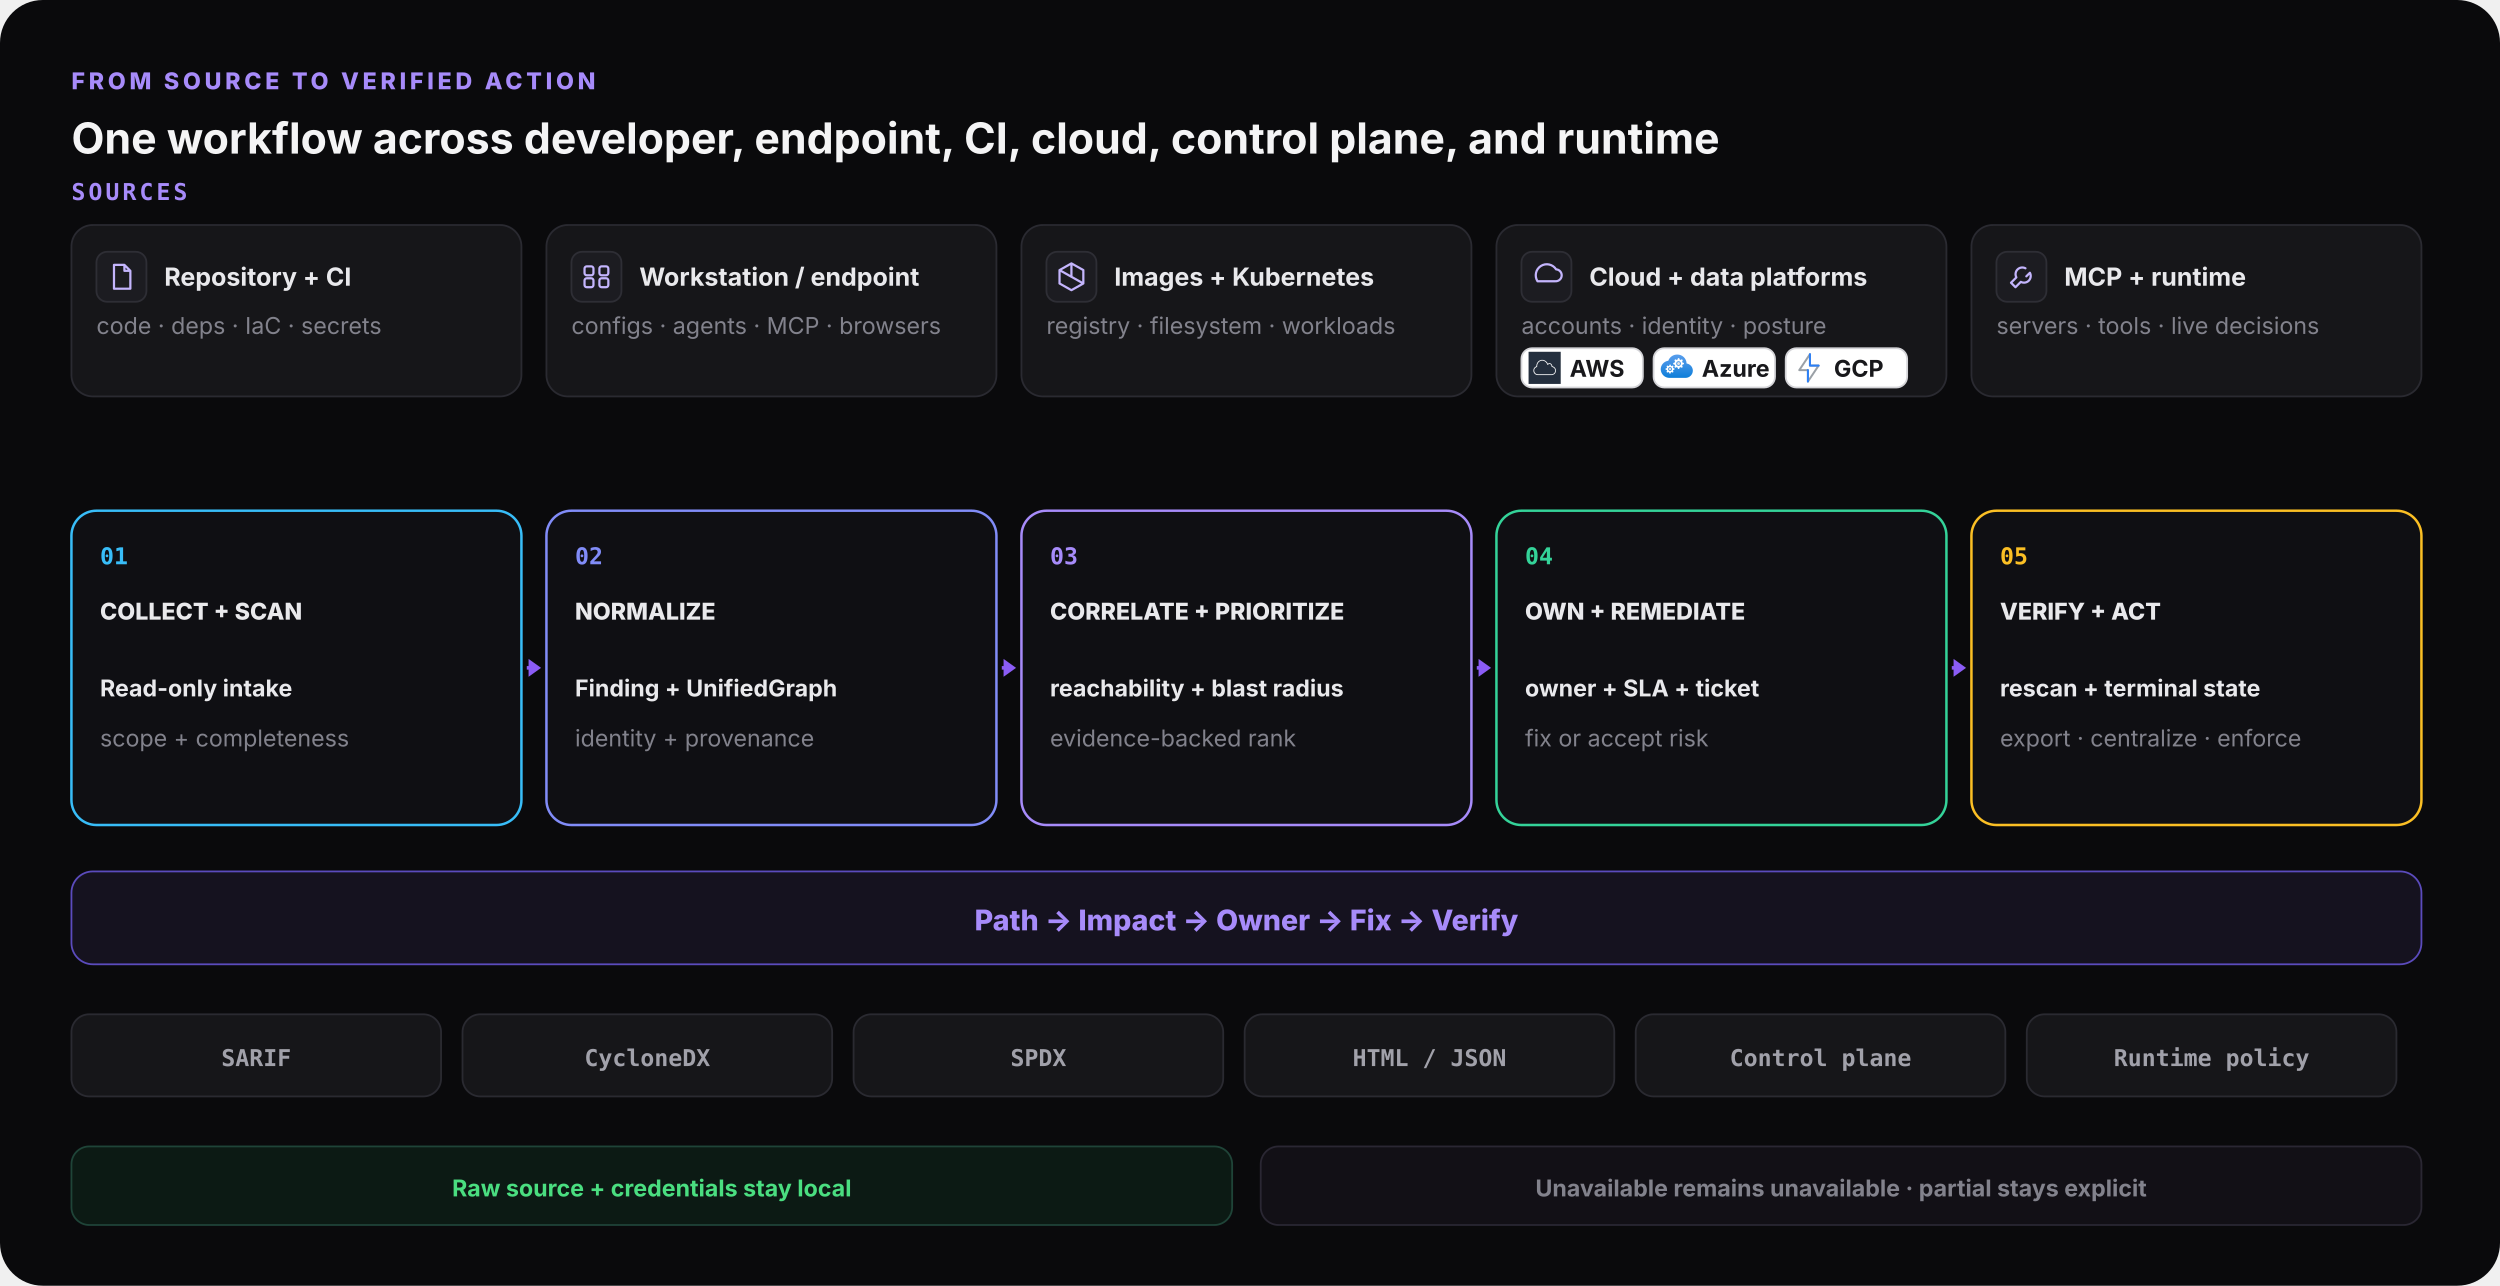
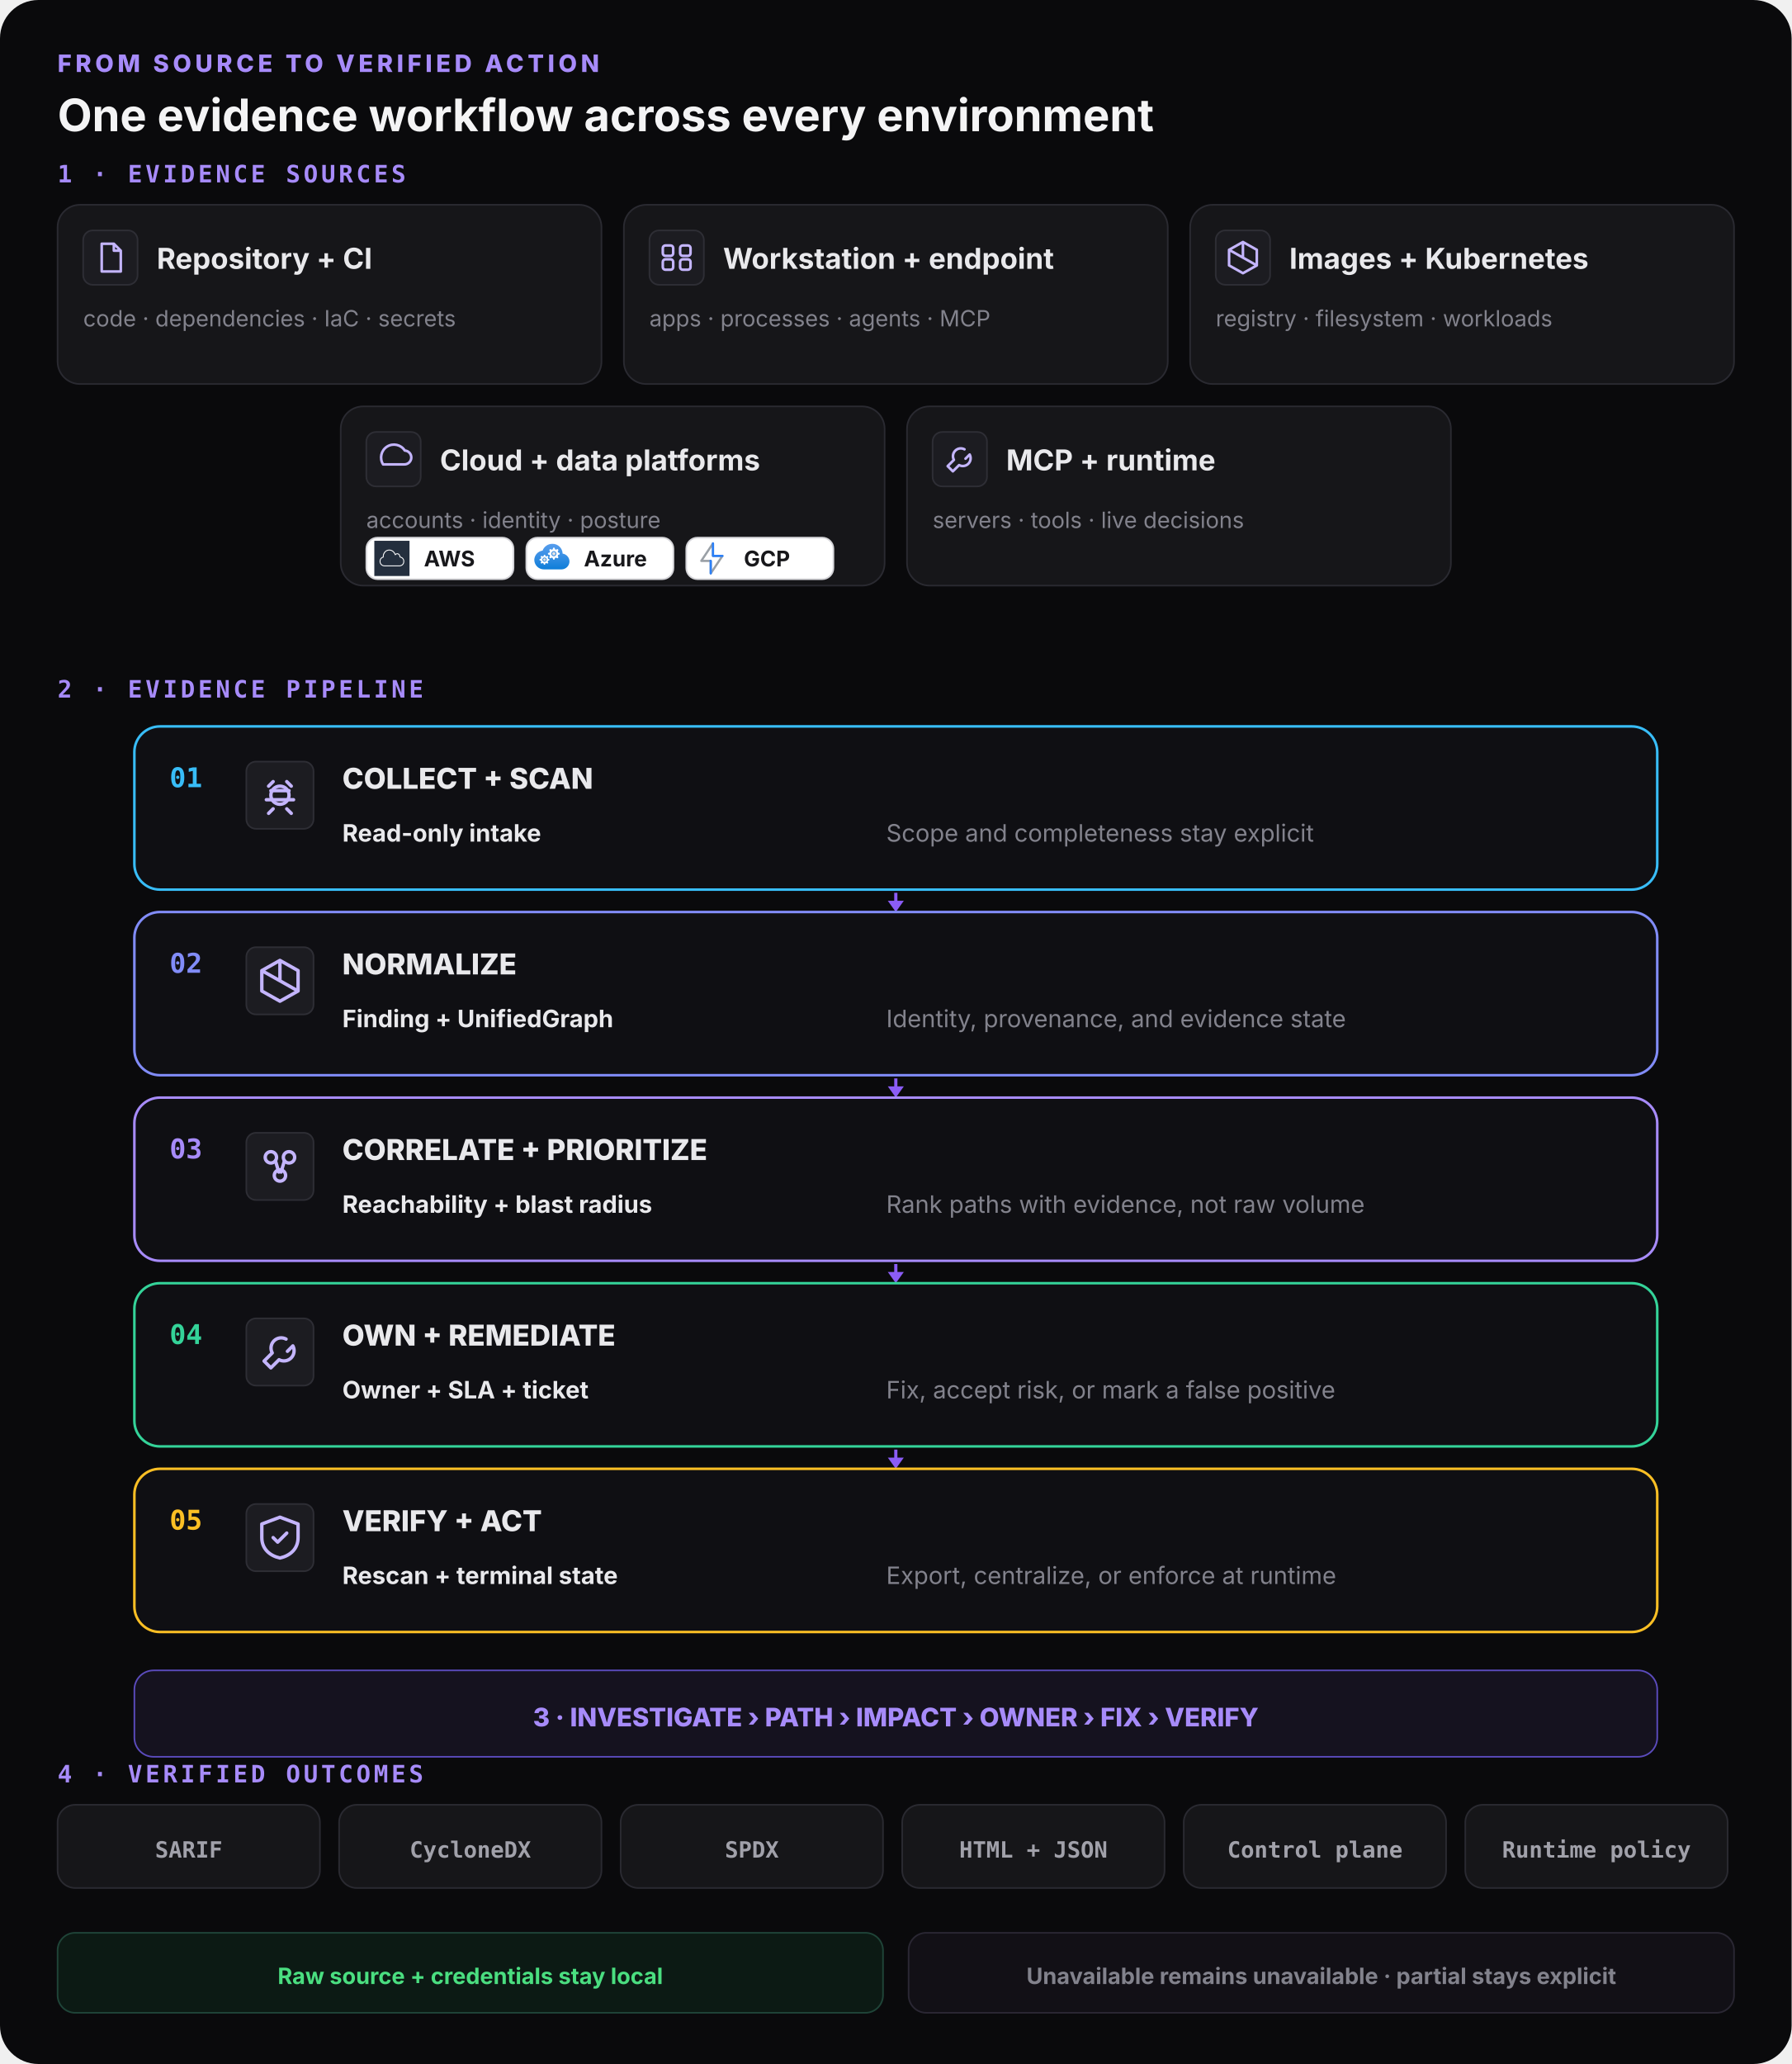
- <svg xmlns="http://www.w3.org/2000/svg" width="1400" height="720" viewBox="0 0 1400 720" fill="none">
-   <rect width="1400" height="720" rx="24" fill="#0a0a0c" />
-   <text x="40" y="50" font-family="Inter,system-ui,sans-serif" font-size="13" font-weight="800" letter-spacing="0.16em" fill="#a78bfa">FROM SOURCE TO VERIFIED ACTION</text>
-   <text x="40" y="86" font-family="Inter,system-ui,sans-serif" font-size="24" font-weight="750" fill="#f4f4f5">One workflow across developer, endpoint, CI, cloud, control plane, and runtime</text>
-   <text x="40" y="112" font-family="ui-monospace,monospace" font-size="13" font-weight="800" letter-spacing="0.13em" fill="#a78bfa">SOURCES</text>
-   <rect x="40" y="126" width="252" height="96" rx="12" fill="#161619" stroke="#2a2a31" />
-   <rect x="54" y="141" width="28" height="28" rx="6" fill="#1c1c21" stroke="#2e2e35" />
-   <g transform="translate(58,145) scale(0.8333333)" fill="none" stroke="#c4b5fd" stroke-width="1.5" stroke-linecap="round" stroke-linejoin="round">
+ <svg xmlns="http://www.w3.org/2000/svg" width="1120" height="1290" viewBox="0 0 1120 1290" fill="none">
+   <rect width="1120" height="1290" rx="24" fill="#0a0a0c" />
+   <text x="36" y="45" font-family="Inter,system-ui,sans-serif" font-size="15" font-weight="800" letter-spacing="0.16em" fill="#a78bfa">FROM SOURCE TO VERIFIED ACTION</text>
+   <text x="36" y="82" font-family="Inter,system-ui,sans-serif" font-size="28" font-weight="750" fill="#f4f4f5">One evidence workflow across every environment</text>
+   <text x="36" y="114" font-family="ui-monospace,monospace" font-size="15" font-weight="800" letter-spacing="0.13em" fill="#a78bfa">1 · EVIDENCE SOURCES</text>
+   <rect x="36.0" y="128" width="340" height="112" rx="14" fill="#161619" stroke="#2a2a31" />
+   <rect x="52.0" y="144" width="34" height="34" rx="6" fill="#1c1c21" stroke="#2e2e35" />
+   <g transform="translate(56.0,148) scale(1.083333)" fill="none" stroke="#c4b5fd" stroke-width="1.5" stroke-linecap="round" stroke-linejoin="round">
    <path d="M7 4h7l4 4v12H7z M14 4v4h4" />
  </g>
-   <text x="92" y="160" font-family="Inter,system-ui,sans-serif" font-size="14" font-weight="750" fill="#e9e9ec">Repository + CI</text>
-   <text x="54" y="187" font-family="Inter,system-ui,sans-serif" font-size="13" fill="#82828c">code · deps · IaC · secrets</text>
-   <rect x="306" y="126" width="252" height="96" rx="12" fill="#161619" stroke="#2a2a31" />
-   <rect x="320" y="141" width="28" height="28" rx="6" fill="#1c1c21" stroke="#2e2e35" />
-   <g transform="translate(324,145) scale(0.8333333)" fill="none" stroke="#c4b5fd" stroke-width="1.5" stroke-linecap="round" stroke-linejoin="round">
+   <text x="98.0" y="168" font-family="Inter,system-ui,sans-serif" font-size="18" font-weight="750" fill="#e9e9ec">Repository + CI</text>
+   <text x="52.0" y="204" font-family="Inter,system-ui,sans-serif" font-size="14" fill="#82828c">code · dependencies · IaC · secrets</text>
+   <rect x="390.0" y="128" width="340" height="112" rx="14" fill="#161619" stroke="#2a2a31" />
+   <rect x="406.0" y="144" width="34" height="34" rx="6" fill="#1c1c21" stroke="#2e2e35" />
+   <g transform="translate(410.0,148) scale(1.083333)" fill="none" stroke="#c4b5fd" stroke-width="1.5" stroke-linecap="round" stroke-linejoin="round">
    <rect x="4" y="5" width="6" height="6" rx="1.5" />
    <rect x="14" y="5" width="6" height="6" rx="1.5" />
    <rect x="4" y="13" width="6" height="6" rx="1.5" />
    <rect x="14" y="13" width="6" height="6" rx="1.5" />
  </g>
-   <text x="358" y="160" font-family="Inter,system-ui,sans-serif" font-size="14" font-weight="750" fill="#e9e9ec">Workstation / endpoint</text>
-   <text x="320" y="187" font-family="Inter,system-ui,sans-serif" font-size="13" fill="#82828c">configs · agents · MCP · browsers</text>
-   <rect x="572" y="126" width="252" height="96" rx="12" fill="#161619" stroke="#2a2a31" />
-   <rect x="586" y="141" width="28" height="28" rx="6" fill="#1c1c21" stroke="#2e2e35" />
-   <g transform="translate(590,145) scale(0.8333333)" fill="none" stroke="#c4b5fd" stroke-width="1.5" stroke-linecap="round" stroke-linejoin="round">
+   <text x="452.0" y="168" font-family="Inter,system-ui,sans-serif" font-size="18" font-weight="750" fill="#e9e9ec">Workstation + endpoint</text>
+   <text x="406.0" y="204" font-family="Inter,system-ui,sans-serif" font-size="14" fill="#82828c">apps · processes · agents · MCP</text>
+   <rect x="744.0" y="128" width="340" height="112" rx="14" fill="#161619" stroke="#2a2a31" />
+   <rect x="760.0" y="144" width="34" height="34" rx="6" fill="#1c1c21" stroke="#2e2e35" />
+   <g transform="translate(764.0,148) scale(1.083333)" fill="none" stroke="#c4b5fd" stroke-width="1.5" stroke-linecap="round" stroke-linejoin="round">
    <path d="M12 3l8 4.5v9L12 21l-8-4.5v-9z M12 3v9 M4 7.5l16 9" />
  </g>
-   <text x="624" y="160" font-family="Inter,system-ui,sans-serif" font-size="14" font-weight="750" fill="#e9e9ec">Images + Kubernetes</text>
-   <text x="586" y="187" font-family="Inter,system-ui,sans-serif" font-size="13" fill="#82828c">registry · filesystem · workloads</text>
-   <rect x="838" y="126" width="252" height="96" rx="12" fill="#161619" stroke="#2a2a31" />
-   <rect x="852" y="141" width="28" height="28" rx="6" fill="#1c1c21" stroke="#2e2e35" />
-   <g transform="translate(856,145) scale(0.8333333)" fill="none" stroke="#c4b5fd" stroke-width="1.5" stroke-linecap="round" stroke-linejoin="round">
+   <text x="806.0" y="168" font-family="Inter,system-ui,sans-serif" font-size="18" font-weight="750" fill="#e9e9ec">Images + Kubernetes</text>
+   <text x="760.0" y="204" font-family="Inter,system-ui,sans-serif" font-size="14" fill="#82828c">registry · filesystem · workloads</text>
+   <rect x="213.0" y="254" width="340" height="112" rx="14" fill="#161619" stroke="#2a2a31" />
+   <rect x="229.0" y="270" width="34" height="34" rx="6" fill="#1c1c21" stroke="#2e2e35" />
+   <g transform="translate(233.0,274) scale(1.083333)" fill="none" stroke="#c4b5fd" stroke-width="1.5" stroke-linecap="round" stroke-linejoin="round">
    <path d="M6 15h12a4 4 0 0 0 .5-8A6 6 0 0 0 6 15z" />
  </g>
-   <text x="890" y="160" font-family="Inter,system-ui,sans-serif" font-size="14" font-weight="750" fill="#e9e9ec">Cloud + data platforms</text>
-   <text x="852" y="187" font-family="Inter,system-ui,sans-serif" font-size="13" fill="#82828c">accounts · identity · posture</text>
-   <rect x="852" y="195" width="68" height="22" rx="6" fill="#ffffff" stroke="#d4d4d8" />
-   <g transform="translate(856,197) scale(0.45)">
+   <text x="275.0" y="294" font-family="Inter,system-ui,sans-serif" font-size="18" font-weight="750" fill="#e9e9ec">Cloud + data platforms</text>
+   <text x="229.0" y="330" font-family="Inter,system-ui,sans-serif" font-size="14" fill="#82828c">accounts · identity · posture</text>
+   <rect x="229.0" y="336" width="92" height="26" rx="7" fill="#ffffff" stroke="#d4d4d8" />
+   <g transform="translate(234.0,338) scale(0.55)">
    <g stroke="none" stroke-width="1" fill="none" fill-rule="evenodd">
      <rect fill="#242F3E" x="0" y="0" width="40" height="40" />
      <path d="M28.993,27.995 L11.487,27.976 C9.121,27.974 7.154,26.129 7.012,23.775 C7.004,23.652 7,23.526 7,23.397 C7,20.299 9.091,19.287 10.337,18.959 C10.577,18.896 10.735,18.666 10.707,18.419 C10.676,18.149 10.659,17.875 10.659,17.596 C10.659,15.132 12.308,12.482 14.415,11.563 C15.359,11.15 16.232,10.986 17.023,10.986 C19.276,10.986 20.867,12.315 21.561,13.033 C22.329,13.826 22.927,14.838 23.34,16.042 C23.4,16.219 23.555,16.347 23.74,16.374 C23.918,16.401 24.109,16.323 24.219,16.171 C24.807,15.35 25.766,14.982 26.659,15.239 C27.782,15.56 28.516,16.727 28.62,18.307 C28.578,18.576 28.759,18.829 29.027,18.877 C30.222,19.089 33,19.957 33,23.44 C33,27.589 29.114,27.982 28.993,27.995 M29.594,17.974 C29.379,16.067 28.4,14.696 26.934,14.278 C25.899,13.982 24.811,14.245 23.989,14.95 C23.553,13.936 22.979,13.06 22.28,12.338 C20.023,10.005 16.933,9.372 14.014,10.646 C11.531,11.73 9.659,14.718 9.659,17.596 C9.659,17.77 9.665,17.943 9.676,18.114 C8.319,18.573 6,19.875 6,23.397 C6,23.549 6.004,23.696 6.014,23.838 C6.188,26.716 8.593,28.973 11.486,28.976 L29.034,28.993 C29.084,28.989 34,28.519 34,23.44 C34,19.502 31.003,18.314 29.594,17.974" fill="#FFFFFF" />
    </g>
  </g>
-   <text x="879" y="211" font-family="Inter,system-ui,sans-serif" font-size="13" font-weight="700" fill="#18181b">AWS</text>
-   <rect x="926" y="195" width="68" height="22" rx="6" fill="#ffffff" stroke="#d4d4d8" />
-   <g transform="translate(930,197) scale(1.0)">
+   <text x="265.0" y="354" font-family="Inter,system-ui,sans-serif" font-size="13.5" font-weight="700" fill="#18181b">AWS</text>
+   <rect x="329.0" y="336" width="92" height="26" rx="7" fill="#ffffff" stroke="#d4d4d8" />
+   <g transform="translate(334.0,338) scale(1.222222)">
    <defs>
      <linearGradient id="wf-dark-1-azure-cloud-gradient" x1="8.99" y1="16.61" x2="8.99" y2="-1.27" gradientUnits="userSpaceOnUse">
        <stop offset="0" stop-color="#0078d4" />
        <stop offset="0.16" stop-color="#1380da" />
        <stop offset="0.53" stop-color="#3c91e5" />
        <stop offset="0.82" stop-color="#559cec" />
        <stop offset="1" stop-color="#5ea0ef" />
      </linearGradient>
    </defs>
    <path d="M18,10.55a4.11,4.11,0,0,0-3.51-4,5.14,5.14,0,0,0-5.25-5,5.26,5.26,0,0,0-5,3.47A4.87,4.87,0,0,0,0,9.82a4.94,4.94,0,0,0,5.07,4.8l.44,0h8.21a1.46,1.46,0,0,0,.22,0A4.13,4.13,0,0,0,18,10.55Z" fill="url(#wf-dark-1-azure-cloud-gradient)" />
    <circle cx="5.24" cy="9.65" r="0.71" fill="#e3e3e3" />
    <path d="M7.74,9.92V9.35l-.08,0-.61-.2-.16-.39.31-.66-.4-.4-.08,0L6.15,8l-.39-.16-.25-.69H4.94l0,.08-.2.61L4.32,8l-.65-.31-.4.4,0,.08.29.57-.16.39-.7.25V10l.08,0,.61.2.16.39-.31.66.4.4.08,0,.57-.29.39.16.25.69h.57l0-.08.2-.61.39-.16.66.31.4-.4,0-.08-.29-.57.16-.39Zm-2.5.83a1.1,1.1,0,1,1,1.1-1.1A1.09,1.09,0,0,1,5.24,10.75Z" fill="#fff" />
    <circle cx="10" cy="6.59" r="0.84" fill="#e3e3e3" />
    <path d="M13,6.91V6.23l-.09,0L12.17,6,12,5.49l.37-.8-.48-.48-.09,0-.69.35-.46-.19-.3-.83H9.64l0,.1-.24.73-.47.19-.78-.37-.48.48.05.09L8,5.5,7.84,6,7,6.27V7l.1,0,.73.24L8,7.69l-.37.8L8.13,9l.1-.05.68-.35.47.19.3.83h.68l0-.1.24-.73.47-.19.79.37.48-.48-.05-.09L12,7.68l.19-.47Zm-3,1a1.32,1.32,0,1,1,1.32-1.32A1.31,1.31,0,0,1,10,7.91Z" fill="#fff" />
  </g>
-   <text x="953" y="211" font-family="Inter,system-ui,sans-serif" font-size="13" font-weight="700" fill="#18181b">Azure</text>
-   <rect x="1000" y="195" width="68" height="22" rx="6" fill="#ffffff" stroke="#d4d4d8" />
-   <g transform="translate(1004,197) scale(0.03515625)">
+   <text x="365.0" y="354" font-family="Inter,system-ui,sans-serif" font-size="13.5" font-weight="700" fill="#18181b">Azure</text>
+   <rect x="429.0" y="336" width="92" height="26" rx="7" fill="#ffffff" stroke="#d4d4d8" />
+   <g transform="translate(434.0,338) scale(0.04296875)">
    <rect width="512" height="512" fill="none" />
    <path d="M239.85,490c-1.54,0-3.11-.22-4.64-.69-6.73-2.04-11.33-8.25-11.33-15.28v-165.79h-121.9c-5.9,0-11.31-3.25-14.09-8.45-2.78-5.2-2.46-11.51.82-16.41L258.96,29.09c3.91-5.84,11.19-8.44,17.92-6.4s11.33,8.25,11.33,15.28v165.78h121.82c5.9,0,11.31,3.25,14.09,8.45s2.46,11.51-.81,16.41l-170.18,254.3c-3.02,4.51-8.05,7.09-13.28,7.09ZM131.89,276.29h107.96c8.82,0,15.97,7.15,15.97,15.97v129.17l124.3-185.74h-107.89c-8.82,0-15.97-7.15-15.97-15.97V90.54l-124.37,185.75h0Z" fill="#9aa0a6" />
    <path d="M418.56,235.7h-146.33c-8.82,0-15.97-7.15-15.97-15.97V33.12c1.4-2.09,3.01-5.12,5.69-7.37,2.52-2.11,6.13-3.74,10.28-3.74,8.82,0,15.97,7.15,15.97,15.97v165.78h121.82c8.82,0,15.97,7.15,15.97,15.97,0,5.33-2.4,8.46-4.12,10.98-1.46,2.14-2.34,3.52-3.33,4.99h.02Z" fill="#2b80f8" />
    <path d="M239.85,490c-8.82,0-15.97-7.15-15.97-15.97v-197.73h15.97c8.82,0,15.97,7.15,15.97,15.97v186.61c-1.75,2.7-3.28,5.33-5.49,7.2-2.73,2.31-6.21,3.92-10.49,3.92h.01Z" fill="#2b80f8" />
  </g>
-   <text x="1027" y="211" font-family="Inter,system-ui,sans-serif" font-size="13" font-weight="700" fill="#18181b">GCP</text>
-   <rect x="1104" y="126" width="252" height="96" rx="12" fill="#161619" stroke="#2a2a31" />
-   <rect x="1118" y="141" width="28" height="28" rx="6" fill="#1c1c21" stroke="#2e2e35" />
-   <g transform="translate(1122,145) scale(0.8333333)" fill="none" stroke="#c4b5fd" stroke-width="1.5" stroke-linecap="round" stroke-linejoin="round">
+   <text x="465.0" y="354" font-family="Inter,system-ui,sans-serif" font-size="13.5" font-weight="700" fill="#18181b">GCP</text>
+   <rect x="567.0" y="254" width="340" height="112" rx="14" fill="#161619" stroke="#2a2a31" />
+   <rect x="583.0" y="270" width="34" height="34" rx="6" fill="#1c1c21" stroke="#2e2e35" />
+   <g transform="translate(587.0,274) scale(1.083333)" fill="none" stroke="#c4b5fd" stroke-width="1.5" stroke-linecap="round" stroke-linejoin="round">
    <path d="M14.7 6.3a4.5 4.5 0 0 0-6.1 6.1L5 16l3 3 3.6-3.6a4.5 4.5 0 0 0 6.1-6.1l-2.4 2.4" />
  </g>
-   <text x="1156" y="160" font-family="Inter,system-ui,sans-serif" font-size="14" font-weight="750" fill="#e9e9ec">MCP + runtime</text>
-   <text x="1118" y="187" font-family="Inter,system-ui,sans-serif" font-size="13" fill="#82828c">servers · tools · live decisions</text>
-   <rect x="40" y="286" width="252" height="176" rx="14" fill="#0f0f13" stroke="#38bdf8" stroke-width="1.4" />
-   <text x="56" y="316" font-family="ui-monospace,monospace" font-size="13" font-weight="800" fill="#38bdf8">01</text>
-   <text x="56" y="347" font-family="Inter,system-ui,sans-serif" font-size="13" font-weight="800" fill="#e9e9ec">COLLECT + SCAN</text>
-   <text x="56" y="390" font-family="Inter,system-ui,sans-serif" font-size="13" font-weight="650" fill="#e9e9ec">Read-only intake</text>
-   <text x="56" y="418" font-family="Inter,system-ui,sans-serif" font-size="13" fill="#82828c">scope + completeness</text>
-   <line x1="295" y1="374" x2="298" y2="374" stroke="#8b5cf6" stroke-width="2" />
-   <polygon points="303,374 296,369 296,379" fill="#8b5cf6" />
-   <rect x="306" y="286" width="252" height="176" rx="14" fill="#0f0f13" stroke="#818cf8" stroke-width="1.4" />
-   <text x="322" y="316" font-family="ui-monospace,monospace" font-size="13" font-weight="800" fill="#818cf8">02</text>
-   <text x="322" y="347" font-family="Inter,system-ui,sans-serif" font-size="13" font-weight="800" fill="#e9e9ec">NORMALIZE</text>
-   <text x="322" y="390" font-family="Inter,system-ui,sans-serif" font-size="13" font-weight="650" fill="#e9e9ec">Finding + UnifiedGraph</text>
-   <text x="322" y="418" font-family="Inter,system-ui,sans-serif" font-size="13" fill="#82828c">identity + provenance</text>
-   <line x1="561" y1="374" x2="564" y2="374" stroke="#8b5cf6" stroke-width="2" />
-   <polygon points="569,374 562,369 562,379" fill="#8b5cf6" />
-   <rect x="572" y="286" width="252" height="176" rx="14" fill="#0f0f13" stroke="#a78bfa" stroke-width="1.4" />
-   <text x="588" y="316" font-family="ui-monospace,monospace" font-size="13" font-weight="800" fill="#a78bfa">03</text>
-   <text x="588" y="347" font-family="Inter,system-ui,sans-serif" font-size="13" font-weight="800" fill="#e9e9ec">CORRELATE + PRIORITIZE</text>
-   <text x="588" y="390" font-family="Inter,system-ui,sans-serif" font-size="13" font-weight="650" fill="#e9e9ec">reachability + blast radius</text>
-   <text x="588" y="418" font-family="Inter,system-ui,sans-serif" font-size="13" fill="#82828c">evidence-backed rank</text>
-   <line x1="827" y1="374" x2="830" y2="374" stroke="#8b5cf6" stroke-width="2" />
-   <polygon points="835,374 828,369 828,379" fill="#8b5cf6" />
-   <rect x="838" y="286" width="252" height="176" rx="14" fill="#0f0f13" stroke="#34d399" stroke-width="1.4" />
-   <text x="854" y="316" font-family="ui-monospace,monospace" font-size="13" font-weight="800" fill="#34d399">04</text>
-   <text x="854" y="347" font-family="Inter,system-ui,sans-serif" font-size="13" font-weight="800" fill="#e9e9ec">OWN + REMEDIATE</text>
-   <text x="854" y="390" font-family="Inter,system-ui,sans-serif" font-size="13" font-weight="650" fill="#e9e9ec">owner + SLA + ticket</text>
-   <text x="854" y="418" font-family="Inter,system-ui,sans-serif" font-size="13" fill="#82828c">fix or accept risk</text>
-   <line x1="1093" y1="374" x2="1096" y2="374" stroke="#8b5cf6" stroke-width="2" />
-   <polygon points="1101,374 1094,369 1094,379" fill="#8b5cf6" />
-   <rect x="1104" y="286" width="252" height="176" rx="14" fill="#0f0f13" stroke="#fbbf24" stroke-width="1.4" />
-   <text x="1120" y="316" font-family="ui-monospace,monospace" font-size="13" font-weight="800" fill="#fbbf24">05</text>
-   <text x="1120" y="347" font-family="Inter,system-ui,sans-serif" font-size="13" font-weight="800" fill="#e9e9ec">VERIFY + ACT</text>
-   <text x="1120" y="390" font-family="Inter,system-ui,sans-serif" font-size="13" font-weight="650" fill="#e9e9ec">rescan + terminal state</text>
-   <text x="1120" y="418" font-family="Inter,system-ui,sans-serif" font-size="13" fill="#82828c">export · centralize · enforce</text>
-   <rect x="40" y="488" width="1316" height="52" rx="12" fill="#15121f" stroke="#5b4bbd" />
-   <text x="698" y="521" text-anchor="middle" font-family="Inter,system-ui,sans-serif" font-size="16" font-weight="800" fill="#a78bfa">Path -&gt; Impact -&gt; Owner -&gt; Fix -&gt; Verify</text>
-   <rect x="40" y="568" width="207" height="46" rx="10" fill="#161619" stroke="#2a2a31" />
-   <text x="143.5" y="597" text-anchor="middle" font-family="ui-monospace,monospace" font-size="13" font-weight="750" fill="#a1a1aa">SARIF</text>
-   <rect x="259" y="568" width="207" height="46" rx="10" fill="#161619" stroke="#2a2a31" />
-   <text x="362.5" y="597" text-anchor="middle" font-family="ui-monospace,monospace" font-size="13" font-weight="750" fill="#a1a1aa">CycloneDX</text>
-   <rect x="478" y="568" width="207" height="46" rx="10" fill="#161619" stroke="#2a2a31" />
-   <text x="581.5" y="597" text-anchor="middle" font-family="ui-monospace,monospace" font-size="13" font-weight="750" fill="#a1a1aa">SPDX</text>
-   <rect x="697" y="568" width="207" height="46" rx="10" fill="#161619" stroke="#2a2a31" />
-   <text x="800.5" y="597" text-anchor="middle" font-family="ui-monospace,monospace" font-size="13" font-weight="750" fill="#a1a1aa">HTML / JSON</text>
-   <rect x="916" y="568" width="207" height="46" rx="10" fill="#161619" stroke="#2a2a31" />
-   <text x="1019.5" y="597" text-anchor="middle" font-family="ui-monospace,monospace" font-size="13" font-weight="750" fill="#a1a1aa">Control plane</text>
-   <rect x="1135" y="568" width="207" height="46" rx="10" fill="#161619" stroke="#2a2a31" />
-   <text x="1238.5" y="597" text-anchor="middle" font-family="ui-monospace,monospace" font-size="13" font-weight="750" fill="#a1a1aa">Runtime policy</text>
-   <rect x="40" y="642" width="650" height="44" rx="10" fill="#0c1a14" stroke="#1f4438" />
-   <text x="365" y="670" text-anchor="middle" font-family="Inter,system-ui,sans-serif" font-size="13" font-weight="700" fill="#4ade80">Raw source + credentials stay local</text>
-   <rect x="706" y="642" width="650" height="44" rx="10" fill="#121016" stroke="#2a2733" />
-   <text x="1031" y="670" text-anchor="middle" font-family="Inter,system-ui,sans-serif" font-size="13" font-weight="700" fill="#82828c">Unavailable remains unavailable · partial stays explicit</text>
+   <text x="629.0" y="294" font-family="Inter,system-ui,sans-serif" font-size="18" font-weight="750" fill="#e9e9ec">MCP + runtime</text>
+   <text x="583.0" y="330" font-family="Inter,system-ui,sans-serif" font-size="14" fill="#82828c">servers · tools · live decisions</text>
+   <text x="36" y="436" font-family="ui-monospace,monospace" font-size="15" font-weight="800" letter-spacing="0.13em" fill="#a78bfa">2 · EVIDENCE PIPELINE</text>
+   <rect x="84" y="454" width="952" height="102" rx="16" fill="#0f0f13" stroke="#38bdf8" stroke-width="1.6" />
+   <text x="106" y="492" font-family="ui-monospace,monospace" font-size="17" font-weight="800" fill="#38bdf8">01</text>
+   <rect x="154" y="476" width="42" height="42" rx="6" fill="#1c1c21" stroke="#2e2e35" />
+   <g transform="translate(158,480) scale(1.416667)" fill="none" stroke="#c4b5fd" stroke-width="1.5" stroke-linecap="round" stroke-linejoin="round">
+     <path d="M8 10h8M6 14h12M9 6l-2 2M15 6l2 2M9 18l-2 2M15 18l2 2" />
+     <circle cx="12" cy="12" r="4" />
+   </g>
+   <text x="214" y="493" font-family="Inter,system-ui,sans-serif" font-size="18" font-weight="800" fill="#e9e9ec">COLLECT + SCAN</text>
+   <text x="214" y="526" font-family="Inter,system-ui,sans-serif" font-size="15" font-weight="700" fill="#e9e9ec">Read-only intake</text>
+   <text x="554" y="526" font-family="Inter,system-ui,sans-serif" font-size="15" fill="#82828c">Scope and completeness stay explicit</text>
+   <line x1="560.0" y1="558" x2="560.0" y2="565" stroke="#8b5cf6" stroke-width="2" />
+   <polygon points="560.0,570 555.0,563 565.0,563" fill="#8b5cf6" />
+   <rect x="84" y="570" width="952" height="102" rx="16" fill="#0f0f13" stroke="#818cf8" stroke-width="1.6" />
+   <text x="106" y="608" font-family="ui-monospace,monospace" font-size="17" font-weight="800" fill="#818cf8">02</text>
+   <rect x="154" y="592" width="42" height="42" rx="6" fill="#1c1c21" stroke="#2e2e35" />
+   <g transform="translate(158,596) scale(1.416667)" fill="none" stroke="#c4b5fd" stroke-width="1.5" stroke-linecap="round" stroke-linejoin="round">
+     <path d="M12 3l8 4.5v9L12 21l-8-4.5v-9z M12 3v9 M4 7.5l16 9" />
+   </g>
+   <text x="214" y="609" font-family="Inter,system-ui,sans-serif" font-size="18" font-weight="800" fill="#e9e9ec">NORMALIZE</text>
+   <text x="214" y="642" font-family="Inter,system-ui,sans-serif" font-size="15" font-weight="700" fill="#e9e9ec">Finding + UnifiedGraph</text>
+   <text x="554" y="642" font-family="Inter,system-ui,sans-serif" font-size="15" fill="#82828c">Identity, provenance, and evidence state</text>
+   <line x1="560.0" y1="674" x2="560.0" y2="681" stroke="#8b5cf6" stroke-width="2" />
+   <polygon points="560.0,686 555.0,679 565.0,679" fill="#8b5cf6" />
+   <rect x="84" y="686" width="952" height="102" rx="16" fill="#0f0f13" stroke="#a78bfa" stroke-width="1.6" />
+   <text x="106" y="724" font-family="ui-monospace,monospace" font-size="17" font-weight="800" fill="#a78bfa">03</text>
+   <rect x="154" y="708" width="42" height="42" rx="6" fill="#1c1c21" stroke="#2e2e35" />
+   <g transform="translate(158,712) scale(1.416667)" fill="none" stroke="#c4b5fd" stroke-width="1.5" stroke-linecap="round" stroke-linejoin="round">
+     <circle cx="8" cy="8" r="2.5" />
+     <circle cx="16" cy="8" r="2.5" />
+     <circle cx="12" cy="16" r="2.5" />
+     <path d="M10 9.5l1.5 5 M14 9.5l-1.5 5" />
+   </g>
+   <text x="214" y="725" font-family="Inter,system-ui,sans-serif" font-size="18" font-weight="800" fill="#e9e9ec">CORRELATE + PRIORITIZE</text>
+   <text x="214" y="758" font-family="Inter,system-ui,sans-serif" font-size="15" font-weight="700" fill="#e9e9ec">Reachability + blast radius</text>
+   <text x="554" y="758" font-family="Inter,system-ui,sans-serif" font-size="15" fill="#82828c">Rank paths with evidence, not raw volume</text>
+   <line x1="560.0" y1="790" x2="560.0" y2="797" stroke="#8b5cf6" stroke-width="2" />
+   <polygon points="560.0,802 555.0,795 565.0,795" fill="#8b5cf6" />
+   <rect x="84" y="802" width="952" height="102" rx="16" fill="#0f0f13" stroke="#34d399" stroke-width="1.6" />
+   <text x="106" y="840" font-family="ui-monospace,monospace" font-size="17" font-weight="800" fill="#34d399">04</text>
+   <rect x="154" y="824" width="42" height="42" rx="6" fill="#1c1c21" stroke="#2e2e35" />
+   <g transform="translate(158,828) scale(1.416667)" fill="none" stroke="#c4b5fd" stroke-width="1.5" stroke-linecap="round" stroke-linejoin="round">
+     <path d="M14.7 6.3a4.5 4.5 0 0 0-6.1 6.1L5 16l3 3 3.6-3.6a4.5 4.5 0 0 0 6.1-6.1l-2.4 2.4" />
+   </g>
+   <text x="214" y="841" font-family="Inter,system-ui,sans-serif" font-size="18" font-weight="800" fill="#e9e9ec">OWN + REMEDIATE</text>
+   <text x="214" y="874" font-family="Inter,system-ui,sans-serif" font-size="15" font-weight="700" fill="#e9e9ec">Owner + SLA + ticket</text>
+   <text x="554" y="874" font-family="Inter,system-ui,sans-serif" font-size="15" fill="#82828c">Fix, accept risk, or mark a false positive</text>
+   <line x1="560.0" y1="906" x2="560.0" y2="913" stroke="#8b5cf6" stroke-width="2" />
+   <polygon points="560.0,918 555.0,911 565.0,911" fill="#8b5cf6" />
+   <rect x="84" y="918" width="952" height="102" rx="16" fill="#0f0f13" stroke="#fbbf24" stroke-width="1.6" />
+   <text x="106" y="956" font-family="ui-monospace,monospace" font-size="17" font-weight="800" fill="#fbbf24">05</text>
+   <rect x="154" y="940" width="42" height="42" rx="6" fill="#1c1c21" stroke="#2e2e35" />
+   <g transform="translate(158,944) scale(1.416667)" fill="none" stroke="#c4b5fd" stroke-width="1.5" stroke-linecap="round" stroke-linejoin="round">
+     <path d="M12 3l8 3v6c0 5-3.5 8-8 9-4.5-1-8-4-8-9V6z" />
+     <path d="M9 12l2 2 4-4" />
+   </g>
+   <text x="214" y="957" font-family="Inter,system-ui,sans-serif" font-size="18" font-weight="800" fill="#e9e9ec">VERIFY + ACT</text>
+   <text x="214" y="990" font-family="Inter,system-ui,sans-serif" font-size="15" font-weight="700" fill="#e9e9ec">Rescan + terminal state</text>
+   <text x="554" y="990" font-family="Inter,system-ui,sans-serif" font-size="15" fill="#82828c">Export, centralize, or enforce at runtime</text>
+   <rect x="84" y="1044" width="952" height="54" rx="12" fill="#15121f" stroke="#5b4bbd" />
+   <text x="560.0" y="1079" text-anchor="middle" font-family="Inter,system-ui,sans-serif" font-size="16" font-weight="800" fill="#a78bfa">3 · INVESTIGATE  ›  PATH  ›  IMPACT  ›  OWNER  ›  FIX  ›  VERIFY</text>
+   <text x="36" y="1114" font-family="ui-monospace,monospace" font-size="15" font-weight="800" letter-spacing="0.13em" fill="#a78bfa">4 · VERIFIED OUTCOMES</text>
+   <rect x="36" y="1128" width="164" height="52" rx="11" fill="#161619" stroke="#2a2a31" />
+   <text x="118.0" y="1161" text-anchor="middle" font-family="ui-monospace,monospace" font-size="14" font-weight="750" fill="#a1a1aa">SARIF</text>
+   <rect x="212" y="1128" width="164" height="52" rx="11" fill="#161619" stroke="#2a2a31" />
+   <text x="294.0" y="1161" text-anchor="middle" font-family="ui-monospace,monospace" font-size="14" font-weight="750" fill="#a1a1aa">CycloneDX</text>
+   <rect x="388" y="1128" width="164" height="52" rx="11" fill="#161619" stroke="#2a2a31" />
+   <text x="470.0" y="1161" text-anchor="middle" font-family="ui-monospace,monospace" font-size="14" font-weight="750" fill="#a1a1aa">SPDX</text>
+   <rect x="564" y="1128" width="164" height="52" rx="11" fill="#161619" stroke="#2a2a31" />
+   <text x="646.0" y="1161" text-anchor="middle" font-family="ui-monospace,monospace" font-size="14" font-weight="750" fill="#a1a1aa">HTML + JSON</text>
+   <rect x="740" y="1128" width="164" height="52" rx="11" fill="#161619" stroke="#2a2a31" />
+   <text x="822.0" y="1161" text-anchor="middle" font-family="ui-monospace,monospace" font-size="14" font-weight="750" fill="#a1a1aa">Control plane</text>
+   <rect x="916" y="1128" width="164" height="52" rx="11" fill="#161619" stroke="#2a2a31" />
+   <text x="998.0" y="1161" text-anchor="middle" font-family="ui-monospace,monospace" font-size="14" font-weight="750" fill="#a1a1aa">Runtime policy</text>
+   <rect x="36" y="1208" width="516" height="50" rx="11" fill="#0c1a14" stroke="#1f4438" />
+   <text x="294" y="1240" text-anchor="middle" font-family="Inter,system-ui,sans-serif" font-size="14" font-weight="700" fill="#4ade80">Raw source + credentials stay local</text>
+   <rect x="568" y="1208" width="516" height="50" rx="11" fill="#121016" stroke="#2a2733" />
+   <text x="826" y="1240" text-anchor="middle" font-family="Inter,system-ui,sans-serif" font-size="14" font-weight="700" fill="#82828c">Unavailable remains unavailable · partial stays explicit</text>
</svg>
